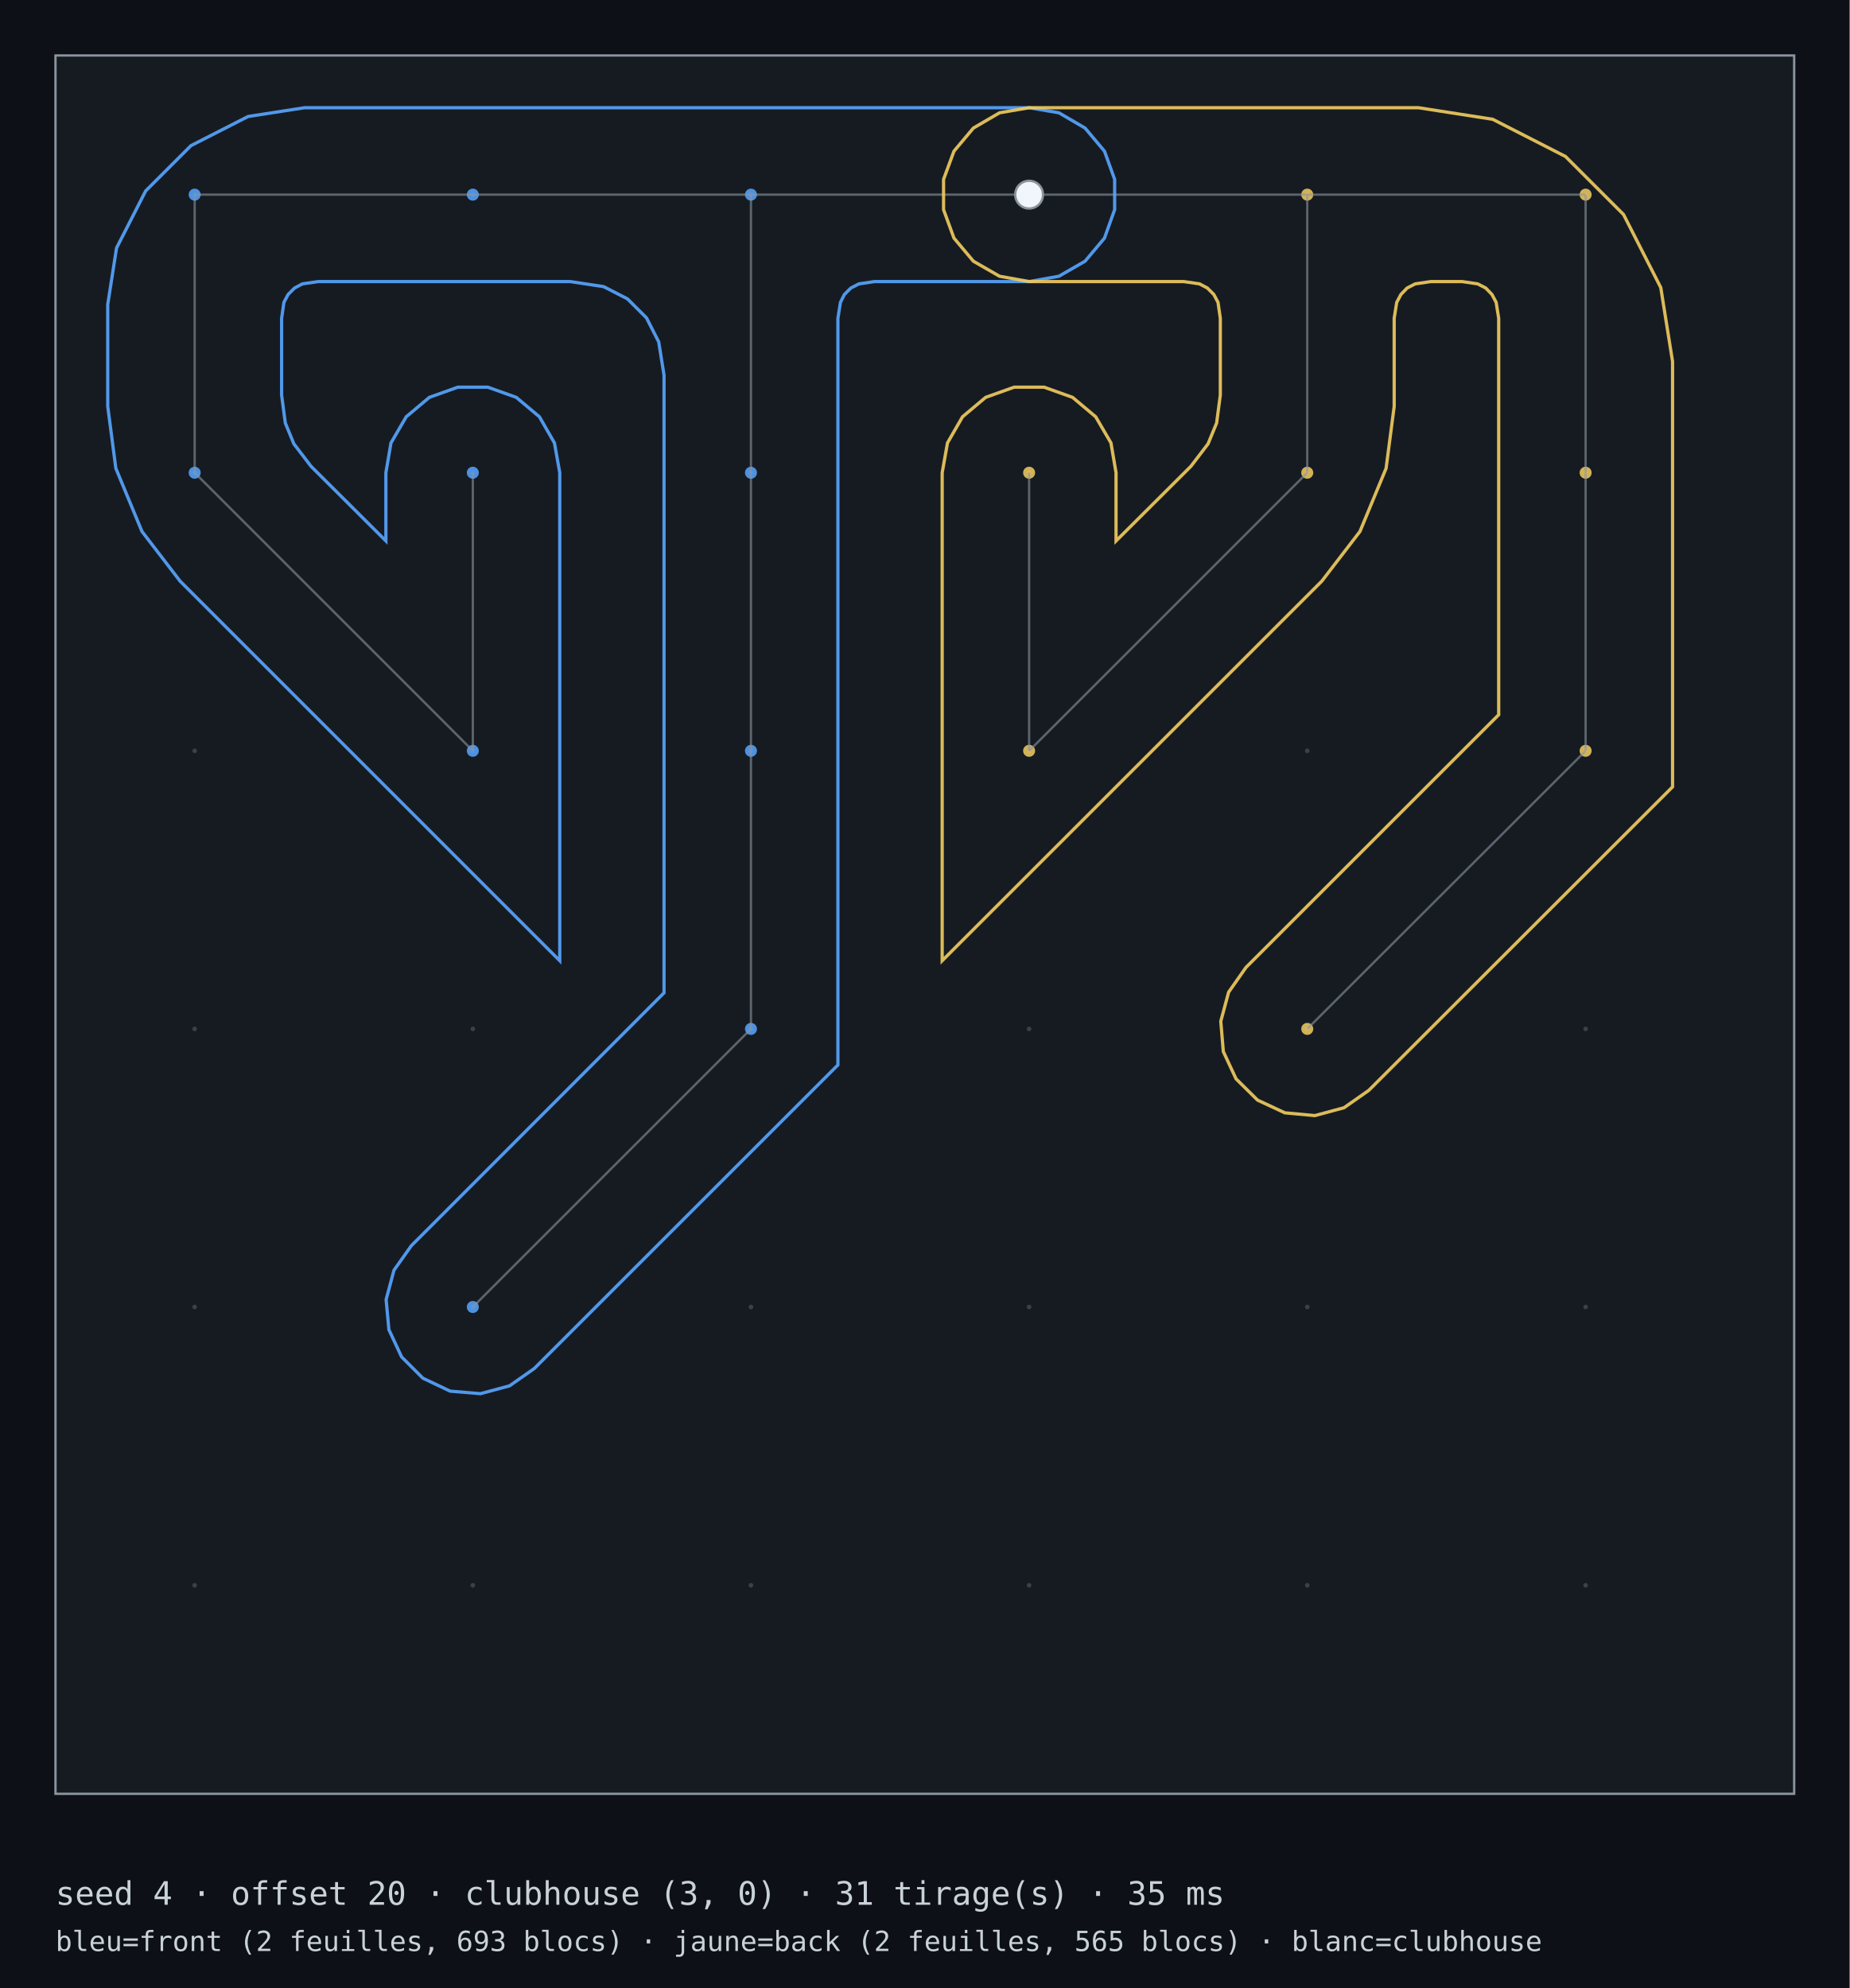
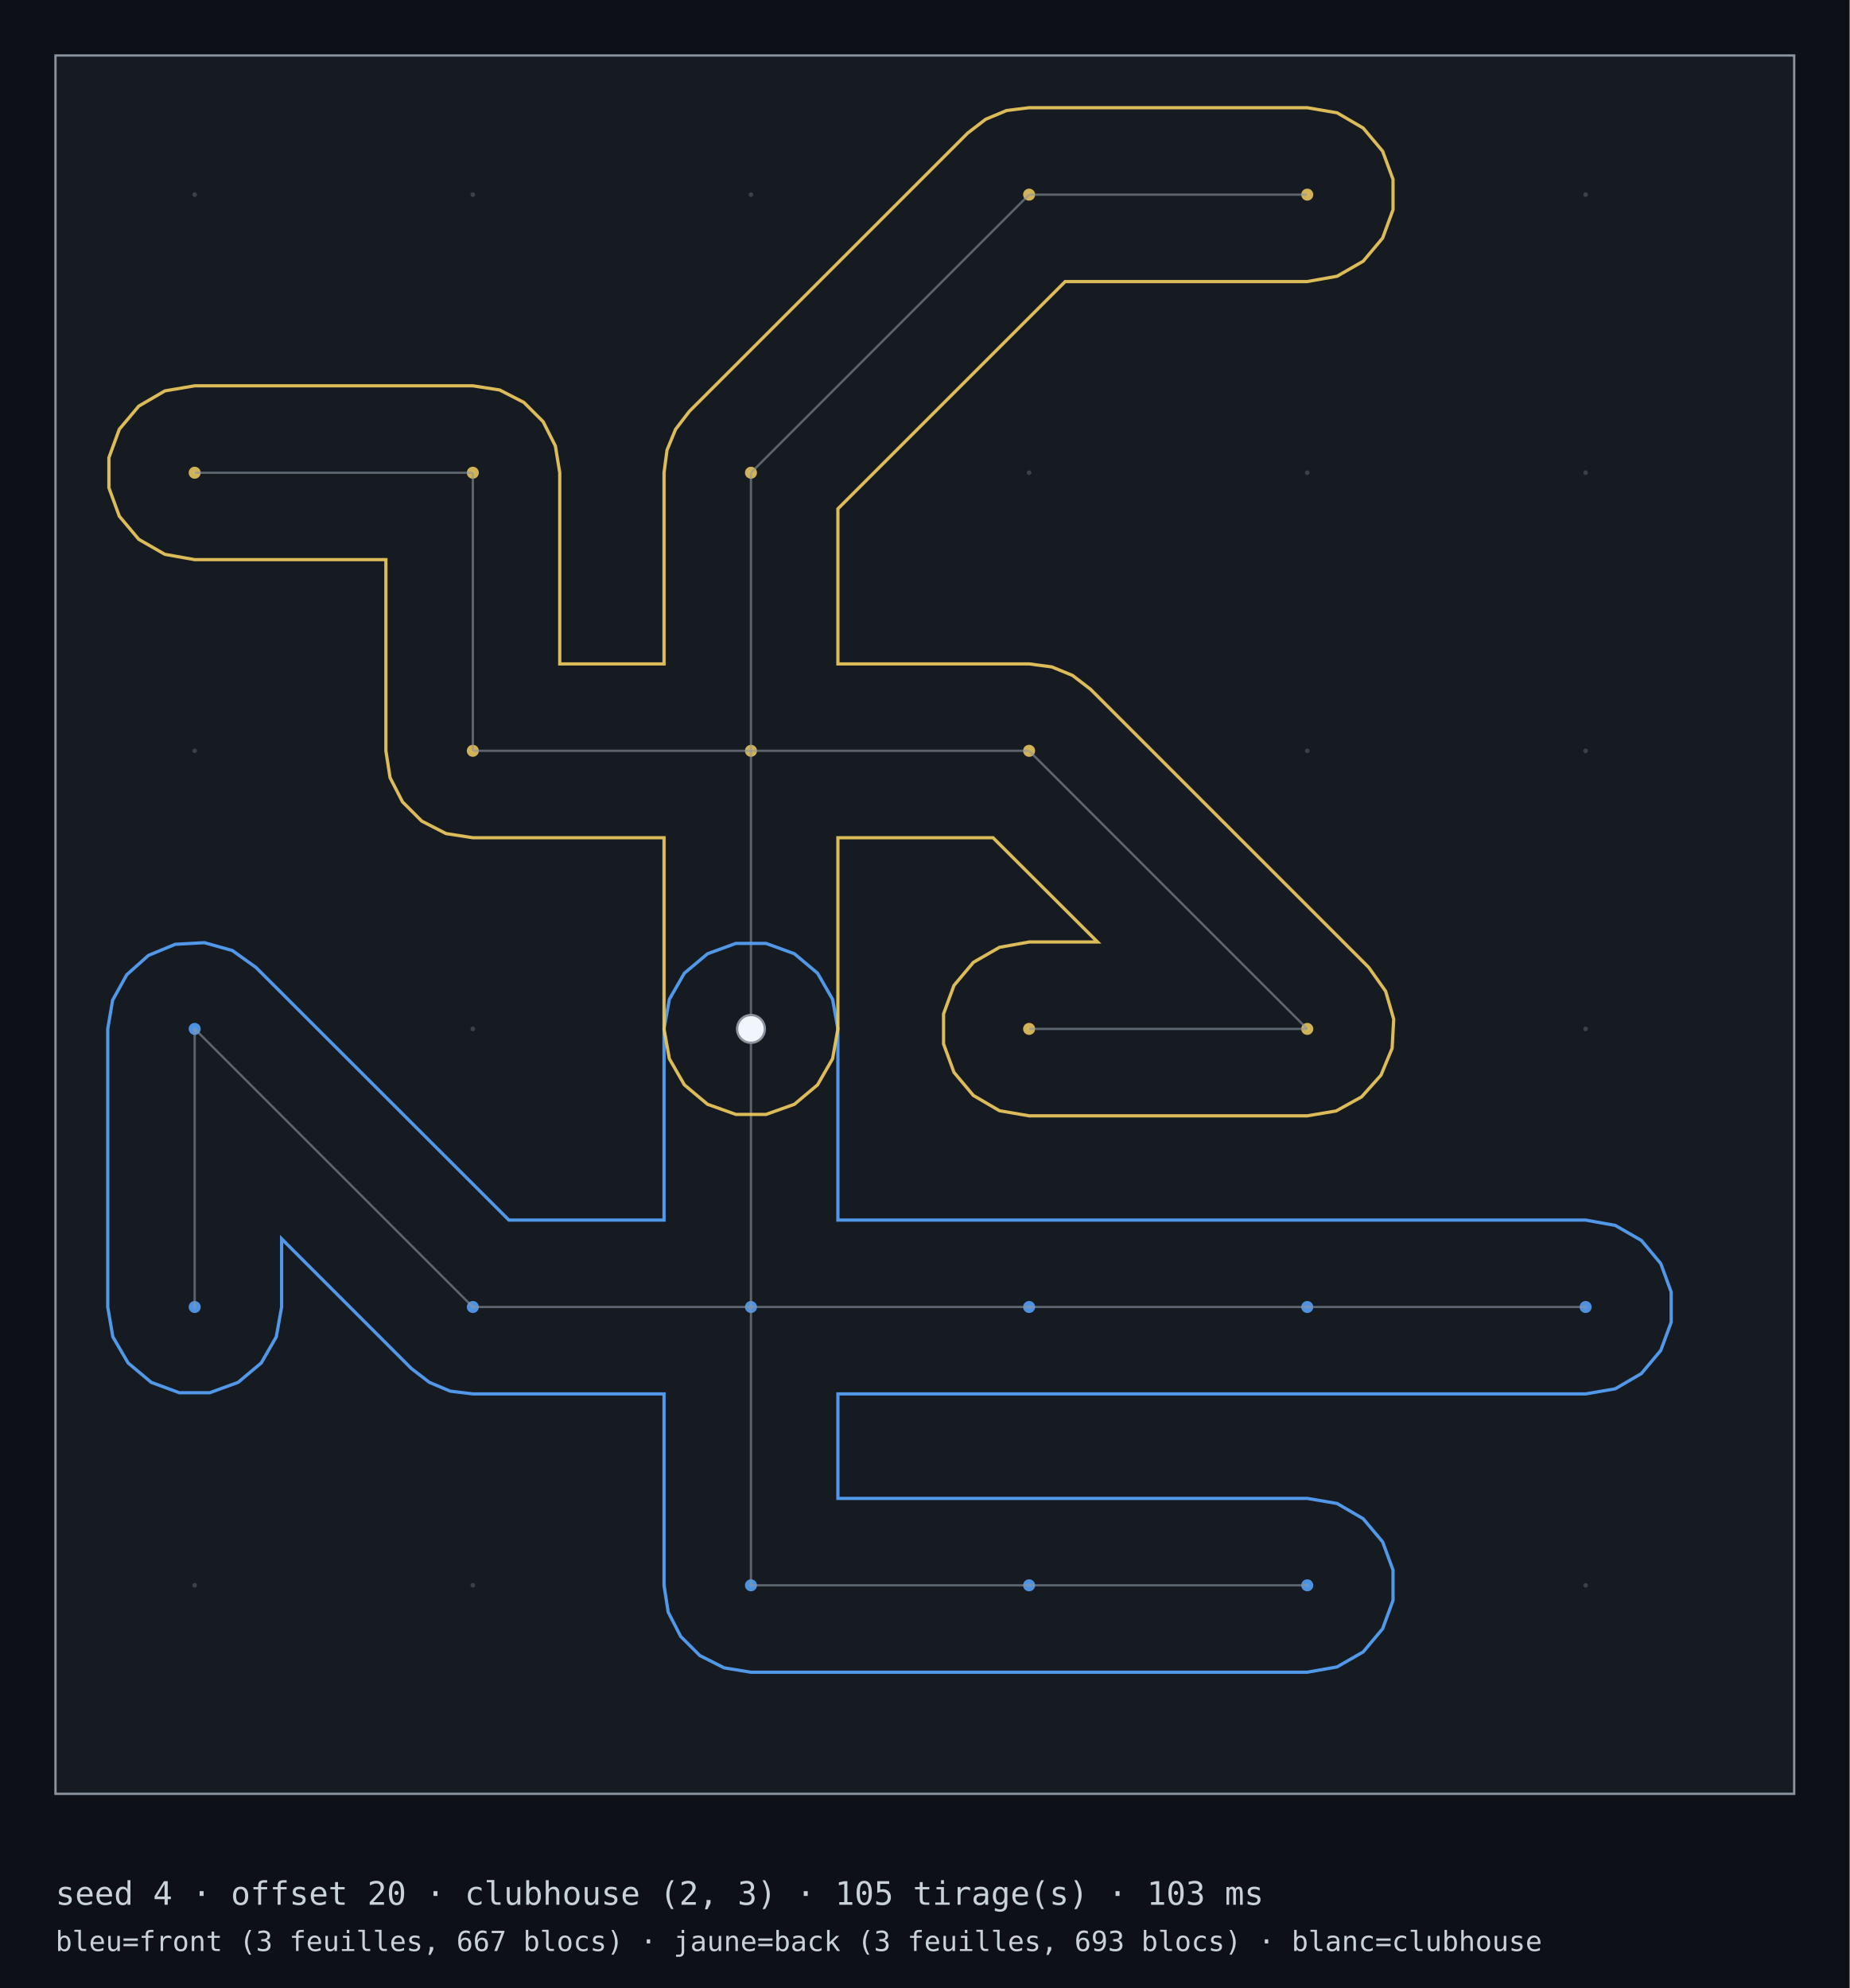
<svg xmlns="http://www.w3.org/2000/svg" width="800" height="860">
  <rect width="100%" height="100%" fill="#0d1117" />
  <rect x="24" y="24" width="752.0" height="752.0" fill="#161b22" stroke="#8b949e" />
  <style>text{font-family:monospace;fill:#c9d1d9}</style>
  <circle cx="84.2" cy="84.2" r="1.0" fill="#3b4049" />
  <circle cx="84.2" cy="204.5" r="1.0" fill="#3b4049" />
  <circle cx="84.2" cy="324.8" r="1.0" fill="#3b4049" />
  <circle cx="84.2" cy="445.1" r="1.0" fill="#3b4049" />
  <circle cx="84.2" cy="565.4" r="1.0" fill="#3b4049" />
  <circle cx="84.2" cy="685.8" r="1.0" fill="#3b4049" />
  <circle cx="204.5" cy="84.2" r="1.0" fill="#3b4049" />
  <circle cx="204.5" cy="204.5" r="1.0" fill="#3b4049" />
  <circle cx="204.5" cy="324.8" r="1.0" fill="#3b4049" />
  <circle cx="204.5" cy="445.1" r="1.0" fill="#3b4049" />
  <circle cx="204.5" cy="565.4" r="1.0" fill="#3b4049" />
  <circle cx="204.5" cy="685.8" r="1.0" fill="#3b4049" />
  <circle cx="324.8" cy="84.2" r="1.0" fill="#3b4049" />
  <circle cx="324.8" cy="204.5" r="1.0" fill="#3b4049" />
  <circle cx="324.8" cy="324.8" r="1.0" fill="#3b4049" />
  <circle cx="324.8" cy="445.1" r="1.0" fill="#3b4049" />
  <circle cx="324.8" cy="565.4" r="1.0" fill="#3b4049" />
  <circle cx="324.8" cy="685.8" r="1.0" fill="#3b4049" />
  <circle cx="445.1" cy="84.2" r="1.0" fill="#3b4049" />
  <circle cx="445.1" cy="204.5" r="1.0" fill="#3b4049" />
  <circle cx="445.1" cy="324.8" r="1.0" fill="#3b4049" />
  <circle cx="445.1" cy="445.1" r="1.0" fill="#3b4049" />
  <circle cx="445.1" cy="565.4" r="1.0" fill="#3b4049" />
  <circle cx="445.1" cy="685.8" r="1.0" fill="#3b4049" />
  <circle cx="565.4" cy="84.2" r="1.0" fill="#3b4049" />
  <circle cx="565.4" cy="204.5" r="1.0" fill="#3b4049" />
  <circle cx="565.4" cy="324.8" r="1.0" fill="#3b4049" />
  <circle cx="565.4" cy="445.1" r="1.0" fill="#3b4049" />
  <circle cx="565.4" cy="565.4" r="1.0" fill="#3b4049" />
  <circle cx="565.4" cy="685.8" r="1.0" fill="#3b4049" />
  <circle cx="685.8" cy="84.2" r="1.0" fill="#3b4049" />
  <circle cx="685.8" cy="204.5" r="1.0" fill="#3b4049" />
  <circle cx="685.8" cy="324.8" r="1.0" fill="#3b4049" />
  <circle cx="685.8" cy="445.1" r="1.0" fill="#3b4049" />
  <circle cx="685.8" cy="565.4" r="1.0" fill="#3b4049" />
  <circle cx="685.8" cy="685.8" r="1.0" fill="#3b4049" />
-   <circle cx="324.8" cy="84.2" r="2.6" fill="#58a6ff" fill-opacity="0.85" />
-   <circle cx="324.8" cy="204.5" r="2.6" fill="#58a6ff" fill-opacity="0.85" />
-   <circle cx="204.5" cy="84.2" r="2.6" fill="#58a6ff" fill-opacity="0.85" />
-   <circle cx="84.2" cy="84.2" r="2.6" fill="#58a6ff" fill-opacity="0.85" />
-   <circle cx="84.2" cy="204.5" r="2.6" fill="#58a6ff" fill-opacity="0.85" />
-   <circle cx="204.5" cy="324.8" r="2.6" fill="#58a6ff" fill-opacity="0.85" />
-   <circle cx="204.5" cy="204.5" r="2.6" fill="#58a6ff" fill-opacity="0.85" />
-   <circle cx="324.8" cy="324.8" r="2.6" fill="#58a6ff" fill-opacity="0.85" />
-   <circle cx="324.8" cy="445.1" r="2.6" fill="#58a6ff" fill-opacity="0.85" />
+   <circle cx="324.8" cy="565.4" r="2.6" fill="#58a6ff" fill-opacity="0.85" />
+   <circle cx="445.1" cy="565.4" r="2.6" fill="#58a6ff" fill-opacity="0.85" />
  <circle cx="204.5" cy="565.4" r="2.6" fill="#58a6ff" fill-opacity="0.85" />
+   <circle cx="324.8" cy="685.8" r="2.6" fill="#58a6ff" fill-opacity="0.85" />
+   <circle cx="445.1" cy="685.8" r="2.6" fill="#58a6ff" fill-opacity="0.85" />
+   <circle cx="565.4" cy="685.8" r="2.6" fill="#58a6ff" fill-opacity="0.85" />
+   <circle cx="84.2" cy="445.1" r="2.6" fill="#58a6ff" fill-opacity="0.85" />
+   <circle cx="84.2" cy="565.4" r="2.6" fill="#58a6ff" fill-opacity="0.85" />
+   <circle cx="565.4" cy="565.4" r="2.6" fill="#58a6ff" fill-opacity="0.85" />
+   <circle cx="685.8" cy="565.4" r="2.6" fill="#58a6ff" fill-opacity="0.85" />
+   <circle cx="324.8" cy="324.8" r="2.6" fill="#f2cc60" fill-opacity="0.85" />
+   <circle cx="445.1" cy="324.8" r="2.6" fill="#f2cc60" fill-opacity="0.85" />
+   <circle cx="324.8" cy="204.5" r="2.6" fill="#f2cc60" fill-opacity="0.85" />
+   <circle cx="204.5" cy="324.8" r="2.6" fill="#f2cc60" fill-opacity="0.85" />
+   <circle cx="204.5" cy="204.5" r="2.6" fill="#f2cc60" fill-opacity="0.85" />
+   <circle cx="84.2" cy="204.5" r="2.6" fill="#f2cc60" fill-opacity="0.85" />
+   <circle cx="445.1" cy="84.2" r="2.6" fill="#f2cc60" fill-opacity="0.85" />
  <circle cx="565.4" cy="84.2" r="2.6" fill="#f2cc60" fill-opacity="0.85" />
-   <circle cx="565.4" cy="204.5" r="2.6" fill="#f2cc60" fill-opacity="0.85" />
-   <circle cx="685.8" cy="84.2" r="2.6" fill="#f2cc60" fill-opacity="0.85" />
-   <circle cx="685.8" cy="204.5" r="2.6" fill="#f2cc60" fill-opacity="0.85" />
-   <circle cx="685.8" cy="324.8" r="2.6" fill="#f2cc60" fill-opacity="0.85" />
  <circle cx="565.4" cy="445.1" r="2.6" fill="#f2cc60" fill-opacity="0.85" />
-   <circle cx="445.1" cy="324.8" r="2.6" fill="#f2cc60" fill-opacity="0.85" />
-   <circle cx="445.1" cy="204.5" r="2.6" fill="#f2cc60" fill-opacity="0.85" />
-   <line x1="445.1" y1="84.2" x2="324.8" y2="84.2" stroke="#8b949e" stroke-width="1.0" stroke-opacity="0.6" />
+   <circle cx="445.1" cy="445.1" r="2.6" fill="#f2cc60" fill-opacity="0.85" />
+   <line x1="324.8" y1="445.1" x2="324.8" y2="565.4" stroke="#8b949e" stroke-width="1.0" stroke-opacity="0.6" />
+   <line x1="324.8" y1="445.1" x2="324.8" y2="324.8" stroke="#8b949e" stroke-width="1.0" stroke-opacity="0.6" />
+   <line x1="324.8" y1="565.4" x2="445.1" y2="565.4" stroke="#8b949e" stroke-width="1.0" stroke-opacity="0.6" />
+   <line x1="324.8" y1="324.8" x2="445.1" y2="324.8" stroke="#8b949e" stroke-width="1.0" stroke-opacity="0.6" />
+   <line x1="445.1" y1="565.4" x2="565.4" y2="565.4" stroke="#8b949e" stroke-width="1.0" stroke-opacity="0.6" />
+   <line x1="445.1" y1="324.8" x2="565.4" y2="445.1" stroke="#8b949e" stroke-width="1.0" stroke-opacity="0.6" />
+   <line x1="565.4" y1="565.4" x2="685.8" y2="565.4" stroke="#8b949e" stroke-width="1.0" stroke-opacity="0.6" />
+   <line x1="565.4" y1="445.1" x2="445.1" y2="445.1" stroke="#8b949e" stroke-width="1.0" stroke-opacity="0.6" />
+   <line x1="324.8" y1="565.4" x2="204.5" y2="565.4" stroke="#8b949e" stroke-width="1.0" stroke-opacity="0.6" />
+   <line x1="324.8" y1="324.8" x2="324.8" y2="204.5" stroke="#8b949e" stroke-width="1.0" stroke-opacity="0.6" />
+   <line x1="204.5" y1="565.4" x2="84.2" y2="445.1" stroke="#8b949e" stroke-width="1.0" stroke-opacity="0.6" />
+   <line x1="324.8" y1="204.5" x2="445.1" y2="84.2" stroke="#8b949e" stroke-width="1.0" stroke-opacity="0.6" />
+   <line x1="84.2" y1="445.1" x2="84.2" y2="565.4" stroke="#8b949e" stroke-width="1.0" stroke-opacity="0.6" />
  <line x1="445.1" y1="84.2" x2="565.4" y2="84.2" stroke="#8b949e" stroke-width="1.0" stroke-opacity="0.6" />
-   <line x1="324.8" y1="84.2" x2="324.8" y2="204.5" stroke="#8b949e" stroke-width="1.0" stroke-opacity="0.6" />
-   <line x1="565.4" y1="84.2" x2="565.4" y2="204.5" stroke="#8b949e" stroke-width="1.0" stroke-opacity="0.6" />
-   <line x1="324.8" y1="204.5" x2="324.8" y2="324.8" stroke="#8b949e" stroke-width="1.0" stroke-opacity="0.6" />
-   <line x1="565.4" y1="204.5" x2="445.1" y2="324.8" stroke="#8b949e" stroke-width="1.0" stroke-opacity="0.6" />
-   <line x1="324.8" y1="324.8" x2="324.8" y2="445.1" stroke="#8b949e" stroke-width="1.0" stroke-opacity="0.6" />
-   <line x1="445.1" y1="324.8" x2="445.1" y2="204.5" stroke="#8b949e" stroke-width="1.0" stroke-opacity="0.6" />
-   <line x1="324.8" y1="445.1" x2="204.5" y2="565.4" stroke="#8b949e" stroke-width="1.0" stroke-opacity="0.6" />
-   <line x1="565.4" y1="84.2" x2="685.8" y2="84.2" stroke="#8b949e" stroke-width="1.0" stroke-opacity="0.6" />
-   <line x1="324.8" y1="84.2" x2="204.5" y2="84.2" stroke="#8b949e" stroke-width="1.0" stroke-opacity="0.6" />
-   <line x1="685.8" y1="84.2" x2="685.8" y2="204.5" stroke="#8b949e" stroke-width="1.0" stroke-opacity="0.6" />
-   <line x1="204.5" y1="84.2" x2="84.2" y2="84.2" stroke="#8b949e" stroke-width="1.0" stroke-opacity="0.6" />
-   <line x1="685.8" y1="204.5" x2="685.8" y2="324.8" stroke="#8b949e" stroke-width="1.0" stroke-opacity="0.6" />
-   <line x1="84.2" y1="84.2" x2="84.2" y2="204.5" stroke="#8b949e" stroke-width="1.0" stroke-opacity="0.6" />
-   <line x1="685.8" y1="324.8" x2="565.4" y2="445.1" stroke="#8b949e" stroke-width="1.0" stroke-opacity="0.6" />
-   <line x1="84.2" y1="204.5" x2="204.5" y2="324.8" stroke="#8b949e" stroke-width="1.0" stroke-opacity="0.6" />
+   <line x1="324.8" y1="565.4" x2="324.8" y2="685.8" stroke="#8b949e" stroke-width="1.0" stroke-opacity="0.6" />
+   <line x1="324.8" y1="324.8" x2="204.5" y2="324.8" stroke="#8b949e" stroke-width="1.0" stroke-opacity="0.6" />
+   <line x1="324.8" y1="685.8" x2="445.1" y2="685.8" stroke="#8b949e" stroke-width="1.0" stroke-opacity="0.6" />
  <line x1="204.5" y1="324.8" x2="204.5" y2="204.5" stroke="#8b949e" stroke-width="1.0" stroke-opacity="0.6" />
-   <polygon points="445.1,121.8 458.0,119.5 469.3,113.0 477.7,103.0 482.1,90.7 482.1,77.6 477.7,65.4 469.3,55.4 458.0,48.8 445.1,46.6 131.7,46.6 107.3,50.4 82.6,63.0 63.0,82.6 50.4,107.3 46.6,131.7 46.6,175.8 50.1,202.6 61.4,229.9 77.9,251.4 242.1,415.6 242.1,204.5 239.8,191.6 233.3,180.3 223.3,171.9 211.0,167.5 198.0,167.5 185.7,171.9 175.7,180.3 169.1,191.6 166.9,204.5 166.9,234.0 134.5,201.7 127.1,192.0 123.4,183.0 121.8,170.9 121.8,137.7 122.8,130.8 124.6,127.4 127.4,124.6 130.8,122.8 137.7,121.8 246.6,121.8 261.1,124.0 271.4,129.3 279.6,137.5 284.9,147.9 287.2,162.3 287.2,429.5 177.9,538.9 170.4,549.5 167.0,562.2 168.2,575.2 173.7,587.0 182.9,596.2 194.7,601.8 207.8,602.9 220.4,599.5 231.1,592.0 362.4,460.7 362.4,137.7 363.5,130.8 365.2,127.4 368.0,124.6 371.5,122.8 378.3,121.8" fill="none" stroke="#58a6ff" stroke-width="1.4" stroke-opacity="0.9" />
-   <polygon points="445.1,46.6 432.3,48.8 421.0,55.4 412.6,65.4 408.1,77.6 408.1,90.7 412.6,103.0 421.0,113.0 432.3,119.5 445.1,121.8 511.9,121.8 518.8,122.8 522.2,124.6 525.0,127.4 526.8,130.8 527.8,137.7 527.8,170.9 526.2,183.0 522.5,192.0 515.1,201.7 482.7,234.0 482.7,204.5 480.5,191.6 473.9,180.3 463.9,171.9 451.6,167.5 438.6,167.5 426.3,171.9 416.3,180.3 409.8,191.6 407.5,204.5 407.5,415.6 571.7,251.4 588.2,229.9 599.5,202.6 603.0,175.8 603.0,137.7 604.1,130.8 605.9,127.4 608.6,124.6 612.1,122.8 618.9,121.8 632.3,121.8 639.1,122.8 642.6,124.6 645.3,127.4 647.1,130.8 648.2,137.7 648.2,309.2 538.9,418.5 531.4,429.2 528.0,441.8 529.1,454.9 534.6,466.7 543.9,475.9 555.7,481.4 568.7,482.6 581.3,479.2 592.0,471.7 723.4,340.4 723.4,156.4 718.3,124.4 702.2,92.8 677.1,67.7 645.6,51.6 613.5,46.6" fill="none" stroke="#f2cc60" stroke-width="1.4" stroke-opacity="0.9" />
-   <circle cx="445.1" cy="84.2" r="6" fill="#f0f6fc" stroke="#8b949e" />
-   <text x="24" y="824" font-size="14">seed 4 · offset 20 · clubhouse (3, 0) · 31 tirage(s) · 35 ms</text>
-   <text x="24" y="844" font-size="12">bleu=front (2 feuilles, 693 blocs) · jaune=back (2 feuilles, 565 blocs) · blanc=clubhouse</text>
+   <line x1="445.1" y1="685.8" x2="565.4" y2="685.8" stroke="#8b949e" stroke-width="1.0" stroke-opacity="0.6" />
+   <line x1="204.5" y1="204.5" x2="84.2" y2="204.5" stroke="#8b949e" stroke-width="1.0" stroke-opacity="0.6" />
+   <polygon points="362.4,445.1 360.1,432.3 353.6,421.0 343.6,412.6 331.3,408.1 318.3,408.1 306.0,412.6 296.0,421.0 289.5,432.3 287.2,445.1 287.2,527.8 220.1,527.8 110.7,418.5 100.5,411.2 88.4,407.8 75.8,408.5 64.2,413.3 54.8,421.7 48.7,432.7 46.6,445.1 46.6,565.4 48.8,578.3 55.4,589.6 65.4,598.0 77.6,602.5 90.7,602.5 103.0,598.0 113.0,589.6 119.5,578.3 121.8,565.4 121.8,535.9 177.9,592.0 185.7,598.0 194.7,601.8 204.5,603.0 287.2,603.0 287.2,685.8 289.0,697.4 294.4,707.9 302.7,716.2 313.2,721.5 324.8,723.4 565.4,723.4 578.3,721.1 589.6,714.6 598.0,704.6 602.5,692.3 602.5,679.2 598.0,667.0 589.6,657.0 578.3,650.4 565.4,648.2 362.4,648.2 362.4,603.0 685.8,603.0 698.6,600.8 709.9,594.2 718.3,584.2 722.8,572.0 722.8,558.9 718.3,546.6 709.9,536.6 698.6,530.1 685.8,527.8 362.4,527.8" fill="none" stroke="#58a6ff" stroke-width="1.4" stroke-opacity="0.9" />
+   <polygon points="287.2,445.1 289.5,458.0 296.0,469.3 306.0,477.7 318.3,482.1 331.3,482.1 343.6,477.7 353.6,469.3 360.1,458.0 362.4,445.1 362.4,362.4 429.5,362.4 474.7,407.5 445.1,407.5 432.3,409.8 421.0,416.3 412.6,426.3 408.1,438.6 408.1,451.6 412.6,463.9 421.0,473.9 432.3,480.5 445.1,482.7 565.4,482.7 577.9,480.6 588.9,474.5 597.3,465.1 602.1,453.5 602.8,440.9 599.3,428.8 592.0,418.5 471.7,298.2 463.9,292.2 454.9,288.5 445.1,287.2 362.4,287.2 362.4,220.1 460.7,121.8 565.4,121.8 578.3,119.5 589.6,113.0 598.0,103.0 602.5,90.7 602.5,77.6 598.0,65.4 589.6,55.4 578.3,48.8 565.4,46.6 445.1,46.6 435.4,47.8 426.3,51.6 418.5,57.6 298.2,177.9 292.2,185.7 288.5,194.7 287.2,204.5 287.2,287.2 242.1,287.2 242.1,204.5 240.2,192.9 234.9,182.4 226.6,174.1 216.1,168.7 204.5,166.9 84.2,166.9 71.3,169.1 60.0,175.7 51.6,185.7 47.1,198.0 47.1,211.0 51.6,223.3 60.0,233.3 71.3,239.8 84.2,242.1 166.9,242.1 166.9,324.8 168.7,336.4 174.1,346.9 182.4,355.2 192.9,360.6 204.5,362.4 287.2,362.4" fill="none" stroke="#f2cc60" stroke-width="1.4" stroke-opacity="0.9" />
+   <circle cx="324.8" cy="445.1" r="6" fill="#f0f6fc" stroke="#8b949e" />
+   <text x="24" y="824" font-size="14">seed 4 · offset 20 · clubhouse (2, 3) · 105 tirage(s) · 103 ms</text>
+   <text x="24" y="844" font-size="12">bleu=front (3 feuilles, 667 blocs) · jaune=back (3 feuilles, 693 blocs) · blanc=clubhouse</text>
</svg>
